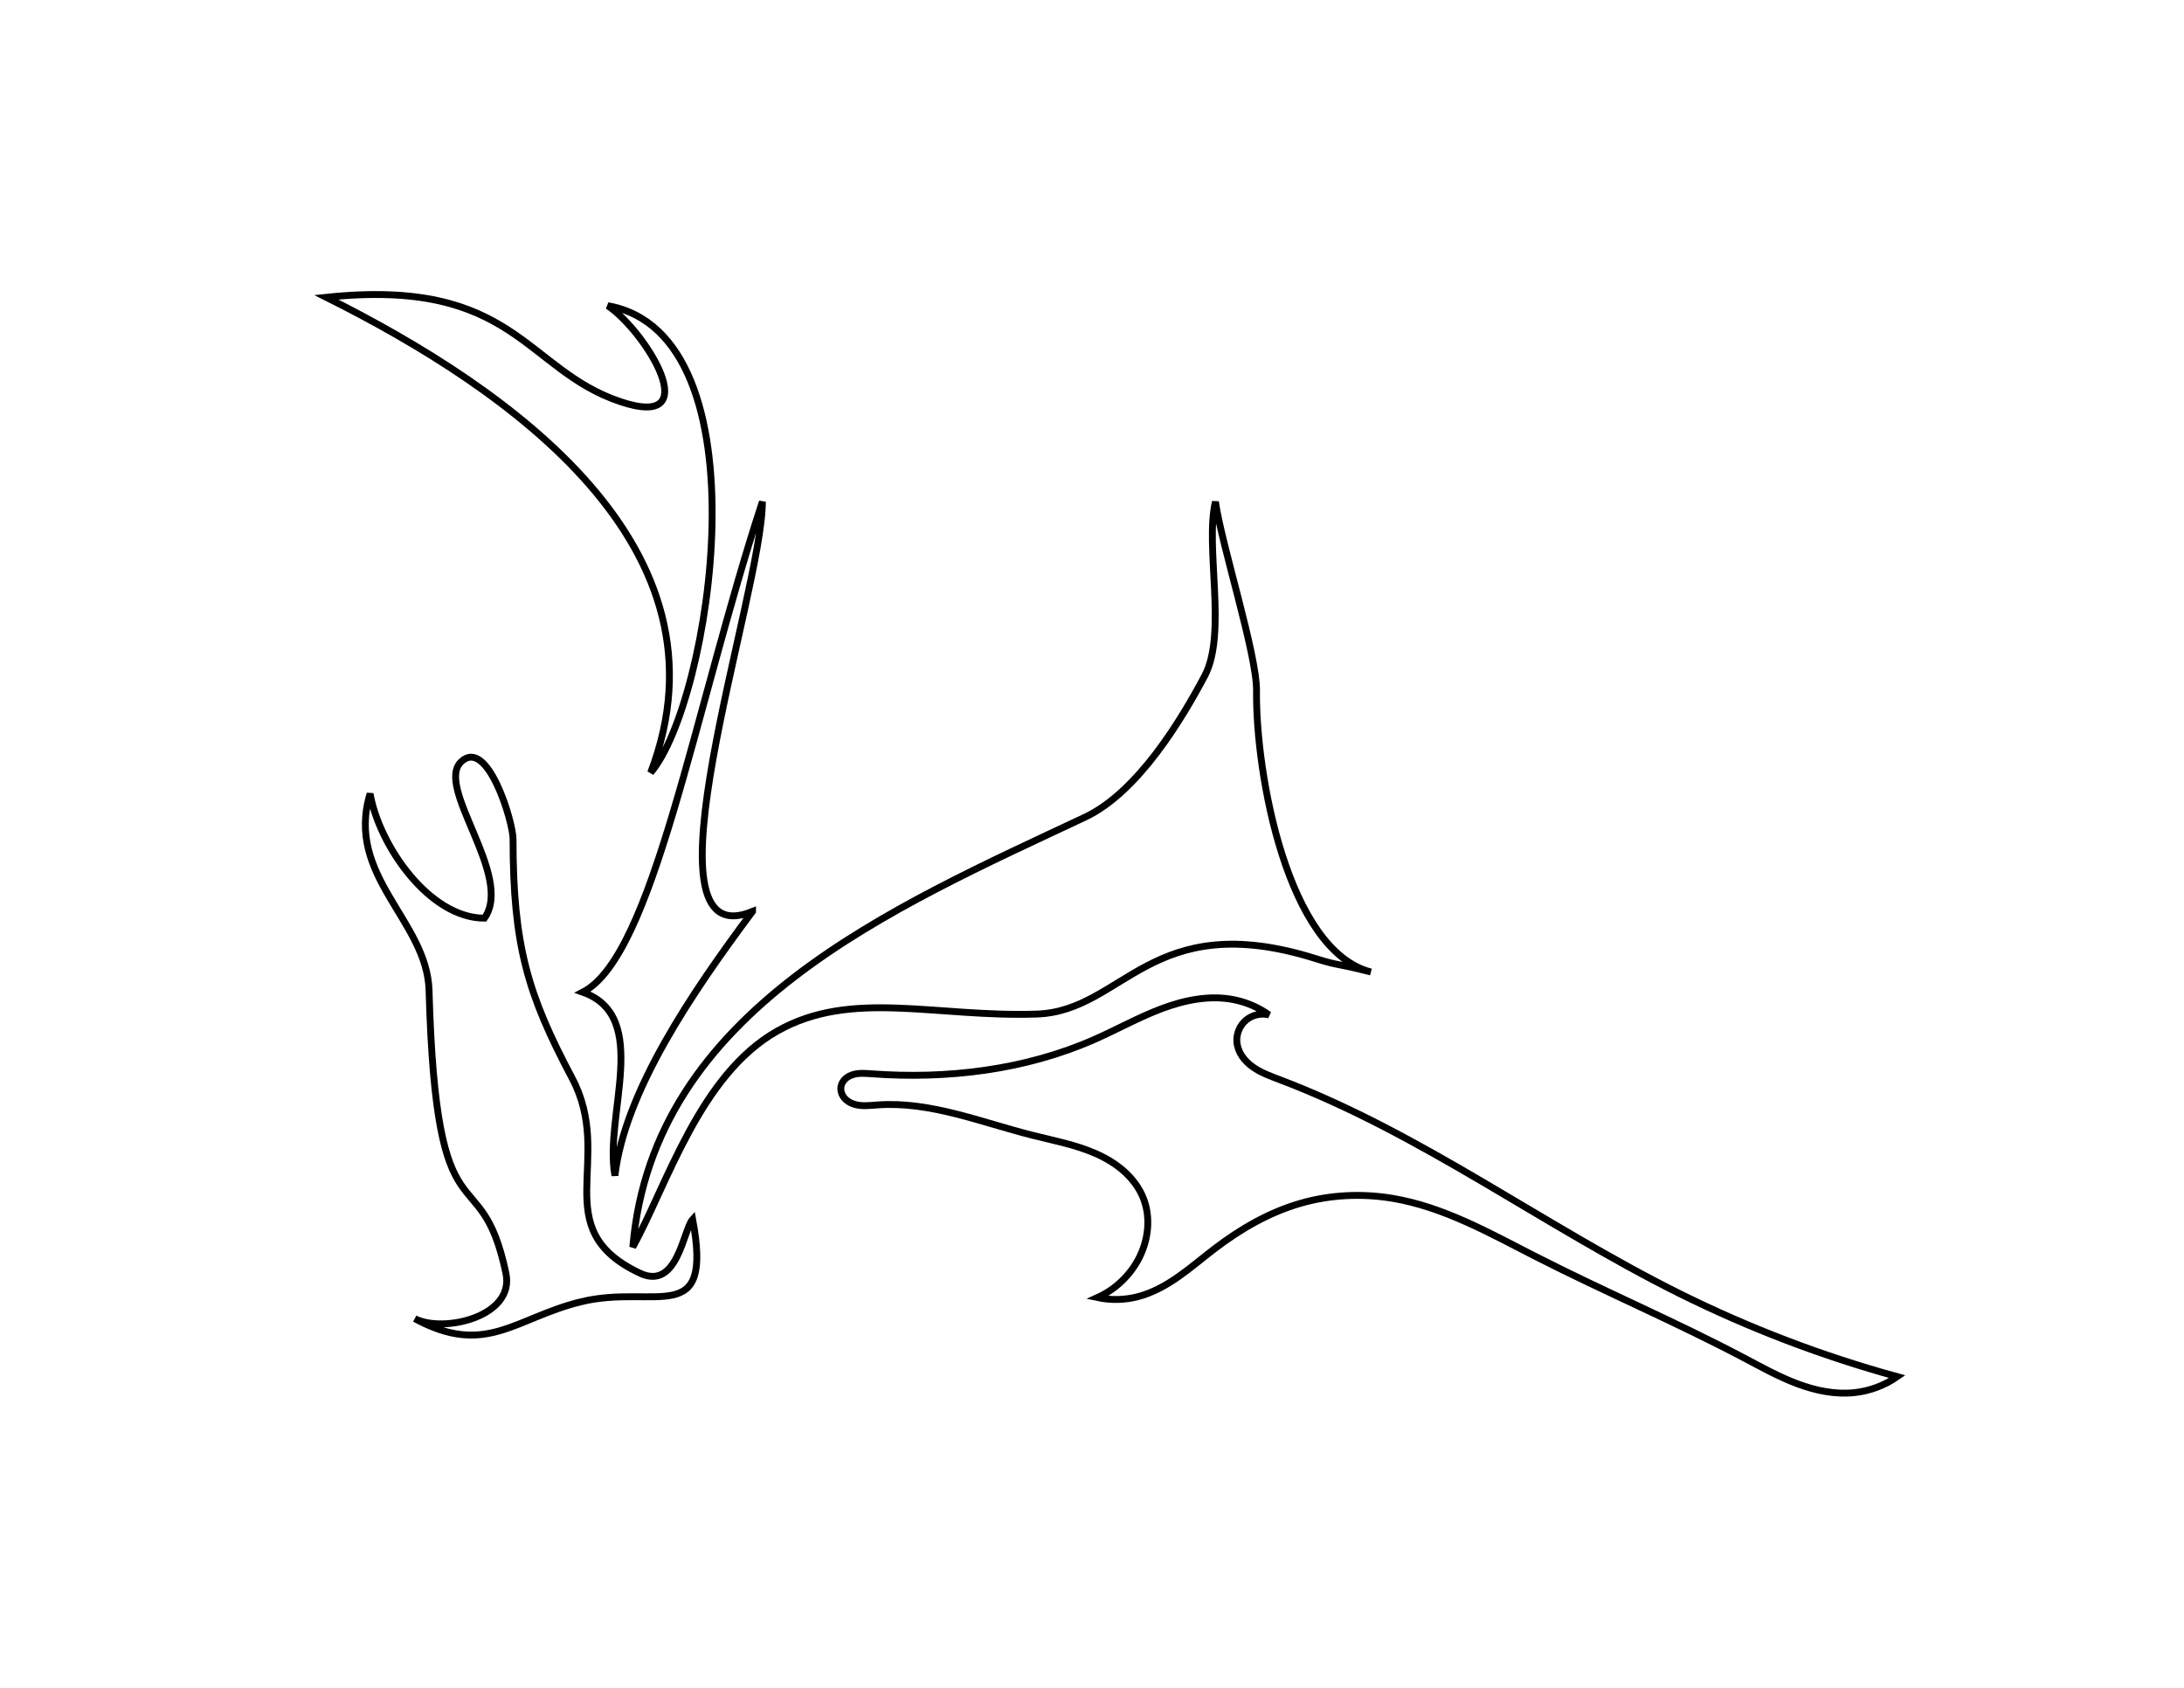
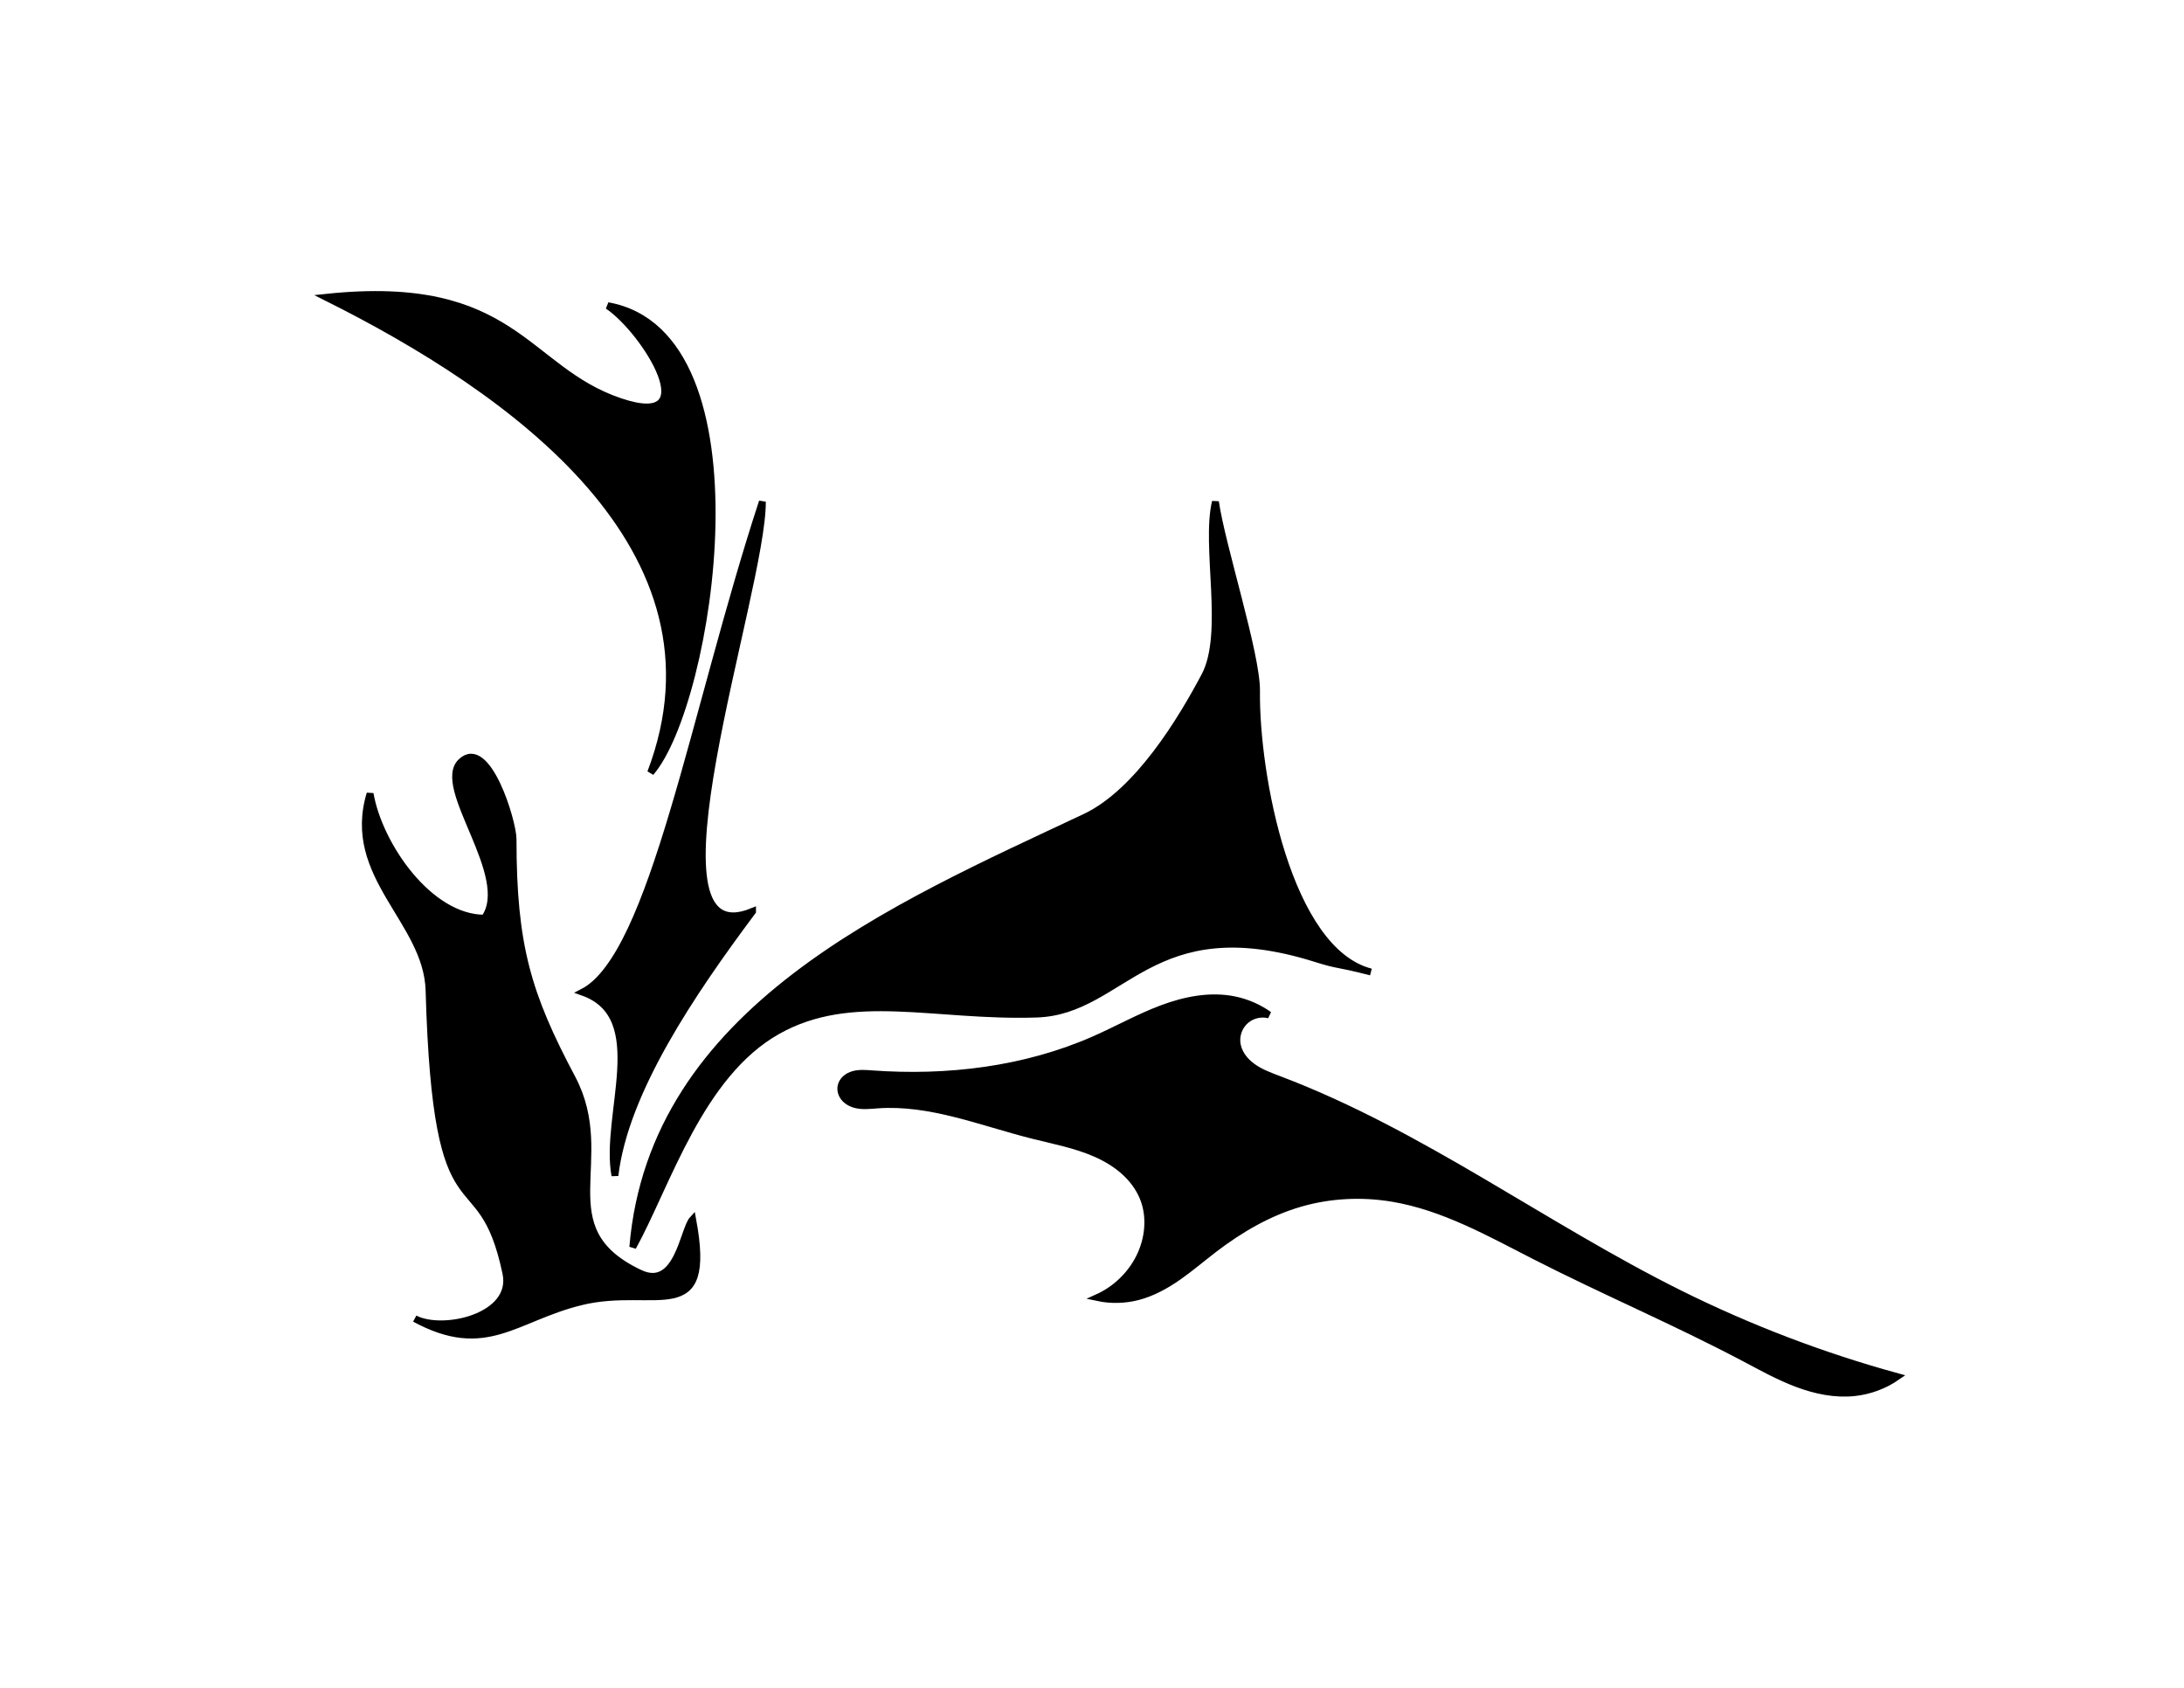
<svg xmlns="http://www.w3.org/2000/svg" width="990" height="765" id="svg3097" version="1.1">
  <defs id="defs3099">
    </defs>
  <g id="layer1" transform="translate(0,-287.3622)">
-     <path style="fill:none;stroke:#000000;stroke-width:3.112px;stroke-linecap:butt;stroke-linejoin:miter;stroke-opacity:1" d="m 381.227,779.771 c -0.331,1.778 0.255,3.661 1.377,5.08 1.122,1.419 2.737,2.398 4.458,2.956 3.442,1.115 7.164,0.61 10.773,0.352 23.869,-1.707 46.874,7.87 70.077,13.727 9.694,2.447 19.626,4.285 28.774,8.319 4.574,2.017 8.934,4.586 12.681,7.895 3.747,3.309 6.873,7.379 8.773,12.003 3.543,8.621 2.536,18.73 -1.62,27.072 -4.003,8.036 -10.851,14.619 -19.038,18.302 5.998,1.274 12.289,1.142 18.228,-0.381 6.681,-1.714 12.813,-5.133 18.464,-9.086 5.651,-3.954 10.89,-8.462 16.372,-12.648 11.724,-8.953 24.715,-16.492 38.887,-20.59 13.492,-3.902 27.868,-4.594 41.722,-2.288 23.1,3.845 43.954,15.662 64.811,26.31 31.3,15.979 63.718,29.713 94.786,46.137 7.817,4.133 15.577,8.449 23.854,11.563 8.276,3.114 17.177,5.003 25.97,4.07 6.951,-0.737 13.705,-3.254 19.443,-7.245 -34.062,-9.351 -67.214,-22.013 -98.837,-37.749 -61.343,-30.525 -116.988,-72.585 -181.066,-96.85 -4.284,-1.622 -8.662,-3.195 -12.373,-5.881 -1.855,-1.343 -3.528,-2.963 -4.792,-4.873 -1.264,-1.91 -2.11,-4.12 -2.278,-6.404 -0.271,-3.688 1.327,-7.466 4.163,-9.839 2.836,-2.373 6.837,-3.28 10.419,-2.363 -4.708,-3.359 -10.129,-5.715 -15.798,-6.864 -10.931,-2.215 -22.334,0.083 -32.777,4 -10.443,3.917 -20.213,9.413 -30.414,13.921 -31.556,13.946 -66.86,18.162 -101.267,15.633 -2.73,-0.201 -5.528,-0.436 -8.161,0.311 -1.317,0.374 -2.576,0.998 -3.59,1.918 -1.014,0.919 -1.772,2.145 -2.022,3.491" id="path4268" />
-     <path style="fill:none;stroke:#000000;stroke-width:3.112px;stroke-linecap:butt;stroke-linejoin:miter;stroke-opacity:1" d="m 281.175,469.392 c 39.706,13.35 11.347,-32.026 -5.671,-43.468 73.02,12.987 46.542,180.256 19.443,211.622 38.881,-102.032 -63.402,-173.662 -147.04,-215.435 85.423,-8.996 89.914,32.705 133.268,47.281 z" id="path4597" />
-     <path style="fill:none;stroke:#000000;stroke-width:3.112px;stroke-linecap:butt;stroke-linejoin:miter;stroke-opacity:1" d="m 263.351,877.384 c 33.724,-8.246 59.95,12.599 50.634,-37.367 -4.261,4.604 -6.798,32.452 -23.899,24.403 -42.877,-20.181 -11.159,-51.513 -30.785,-88.461 -20.106,-37.853 -26.735,-59.947 -26.735,-108.29 0,-7.742 -11.519,-46.352 -23.494,-35.079 -12.182,11.467 24.026,51.9 10.532,70.922 -24.938,0 -47.735,-32.864 -51.849,-56.432 -11.357,37.43 25.846,57.522 26.735,89.224 3.318,118.423 23.225,72.957 34.836,128.117 4.189,19.902 -28.675,27.239 -41.317,20.59 32.293,17.523 45.419,-0.309 75.343,-7.626 z" id="path4603" />
-     <path style="fill:none;stroke:#000000;stroke-width:3.112px;stroke-linecap:butt;stroke-linejoin:miter;stroke-opacity:1" d="m 341.125,700.46 c -27.484,36.809 -57.871,81.524 -62.381,119.728 -5.055,-27.291 16.767,-72.057 -14.582,-83.124 31.956,-16.416 50.229,-127.053 81.419,-222.298 0.226,40.691 -58.318,207.824 -4.456,185.693 z" id="path4605" />
-     <path style="fill:none;stroke:#000000;stroke-width:3.112px;stroke-linecap:butt;stroke-linejoin:miter;stroke-opacity:1" d="m 491.811,657.755 c 24.158,-11.37 43.974,-44.658 54.279,-64.058 10.267,-19.329 -0.012,-58.618 4.861,-78.929 2.873,19.979 18.833,69.255 18.633,85.793 -0.456,37.701 14.164,117.736 51.849,127.354 -16.721,-4.316 -13.645,-2.502 -25.114,-6.101 -74.717,-23.444 -86.89,23.877 -126.382,25.166 -46.241,1.51 -83.777,-11.326 -117.47,7.626 -35.212,19.806 -49.933,69.416 -65.621,97.994 9.115,-107.77 118.168,-153.993 204.965,-194.845 z" id="path4607" />
+     <path style="fill:#000000;stroke:#000000;stroke-width:3.112px;stroke-linecap:butt;stroke-linejoin:miter;stroke-opacity:1" d="m 381.227,779.771 c -0.331,1.778 0.255,3.661 1.377,5.08 1.122,1.419 2.737,2.398 4.458,2.956 3.442,1.115 7.164,0.61 10.773,0.352 23.869,-1.707 46.874,7.87 70.077,13.727 9.694,2.447 19.626,4.285 28.774,8.319 4.574,2.017 8.934,4.586 12.681,7.895 3.747,3.309 6.873,7.379 8.773,12.003 3.543,8.621 2.536,18.73 -1.62,27.072 -4.003,8.036 -10.851,14.619 -19.038,18.302 5.998,1.274 12.289,1.142 18.228,-0.381 6.681,-1.714 12.813,-5.133 18.464,-9.086 5.651,-3.954 10.89,-8.462 16.372,-12.648 11.724,-8.953 24.715,-16.492 38.887,-20.59 13.492,-3.902 27.868,-4.594 41.722,-2.288 23.1,3.845 43.954,15.662 64.811,26.31 31.3,15.979 63.718,29.713 94.786,46.137 7.817,4.133 15.577,8.449 23.854,11.563 8.276,3.114 17.177,5.003 25.97,4.07 6.951,-0.737 13.705,-3.254 19.443,-7.245 -34.062,-9.351 -67.214,-22.013 -98.837,-37.749 -61.343,-30.525 -116.988,-72.585 -181.066,-96.85 -4.284,-1.622 -8.662,-3.195 -12.373,-5.881 -1.855,-1.343 -3.528,-2.963 -4.792,-4.873 -1.264,-1.91 -2.11,-4.12 -2.278,-6.404 -0.271,-3.688 1.327,-7.466 4.163,-9.839 2.836,-2.373 6.837,-3.28 10.419,-2.363 -4.708,-3.359 -10.129,-5.715 -15.798,-6.864 -10.931,-2.215 -22.334,0.083 -32.777,4 -10.443,3.917 -20.213,9.413 -30.414,13.921 -31.556,13.946 -66.86,18.162 -101.267,15.633 -2.73,-0.201 -5.528,-0.436 -8.161,0.311 -1.317,0.374 -2.576,0.998 -3.59,1.918 -1.014,0.919 -1.772,2.145 -2.022,3.491" id="path4268" />
+     <path style="fill:#000000;stroke:#000000;stroke-width:3.112px;stroke-linecap:butt;stroke-linejoin:miter;stroke-opacity:1" d="m 281.175,469.392 c 39.706,13.35 11.347,-32.026 -5.671,-43.468 73.02,12.987 46.542,180.256 19.443,211.622 38.881,-102.032 -63.402,-173.662 -147.04,-215.435 85.423,-8.996 89.914,32.705 133.268,47.281 z" id="path4597" />
+     <path style="fill:#000000;stroke:#000000;stroke-width:3.112px;stroke-linecap:butt;stroke-linejoin:miter;stroke-opacity:1" d="m 263.351,877.384 c 33.724,-8.246 59.95,12.599 50.634,-37.367 -4.261,4.604 -6.798,32.452 -23.899,24.403 -42.877,-20.181 -11.159,-51.513 -30.785,-88.461 -20.106,-37.853 -26.735,-59.947 -26.735,-108.29 0,-7.742 -11.519,-46.352 -23.494,-35.079 -12.182,11.467 24.026,51.9 10.532,70.922 -24.938,0 -47.735,-32.864 -51.849,-56.432 -11.357,37.43 25.846,57.522 26.735,89.224 3.318,118.423 23.225,72.957 34.836,128.117 4.189,19.902 -28.675,27.239 -41.317,20.59 32.293,17.523 45.419,-0.309 75.343,-7.626 z" id="path4603" />
+     <path style="fill:#000000;stroke:#000000;stroke-width:3.112px;stroke-linecap:butt;stroke-linejoin:miter;stroke-opacity:1" d="m 341.125,700.46 c -27.484,36.809 -57.871,81.524 -62.381,119.728 -5.055,-27.291 16.767,-72.057 -14.582,-83.124 31.956,-16.416 50.229,-127.053 81.419,-222.298 0.226,40.691 -58.318,207.824 -4.456,185.693 z" id="path4605" />
+     <path style="fill:#000000;stroke:#000000;stroke-width:3.112px;stroke-linecap:butt;stroke-linejoin:miter;stroke-opacity:1" d="m 491.811,657.755 c 24.158,-11.37 43.974,-44.658 54.279,-64.058 10.267,-19.329 -0.012,-58.618 4.861,-78.929 2.873,19.979 18.833,69.255 18.633,85.793 -0.456,37.701 14.164,117.736 51.849,127.354 -16.721,-4.316 -13.645,-2.502 -25.114,-6.101 -74.717,-23.444 -86.89,23.877 -126.382,25.166 -46.241,1.51 -83.777,-11.326 -117.47,7.626 -35.212,19.806 -49.933,69.416 -65.621,97.994 9.115,-107.77 118.168,-153.993 204.965,-194.845 z" id="path4607" />
  </g>
</svg>
